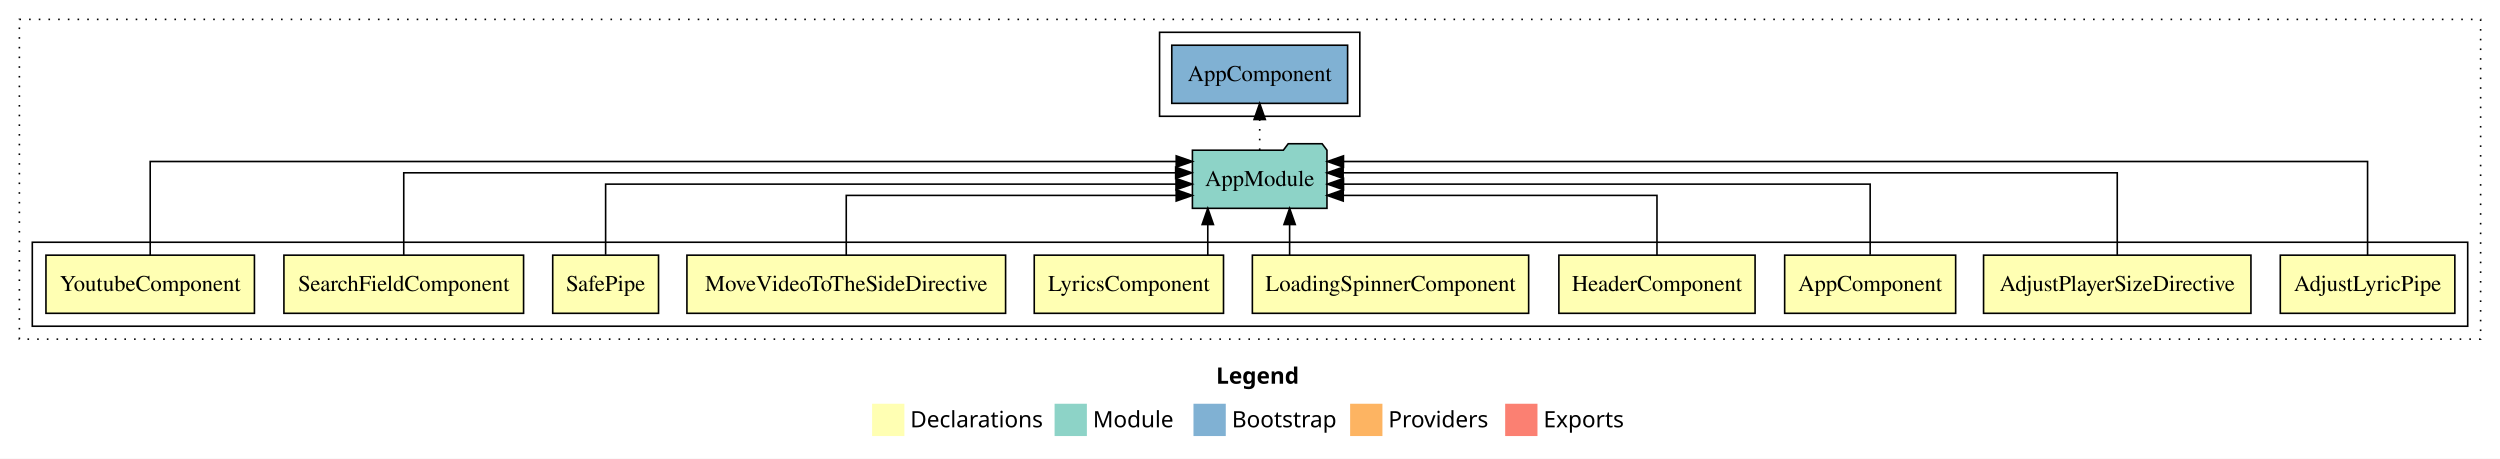
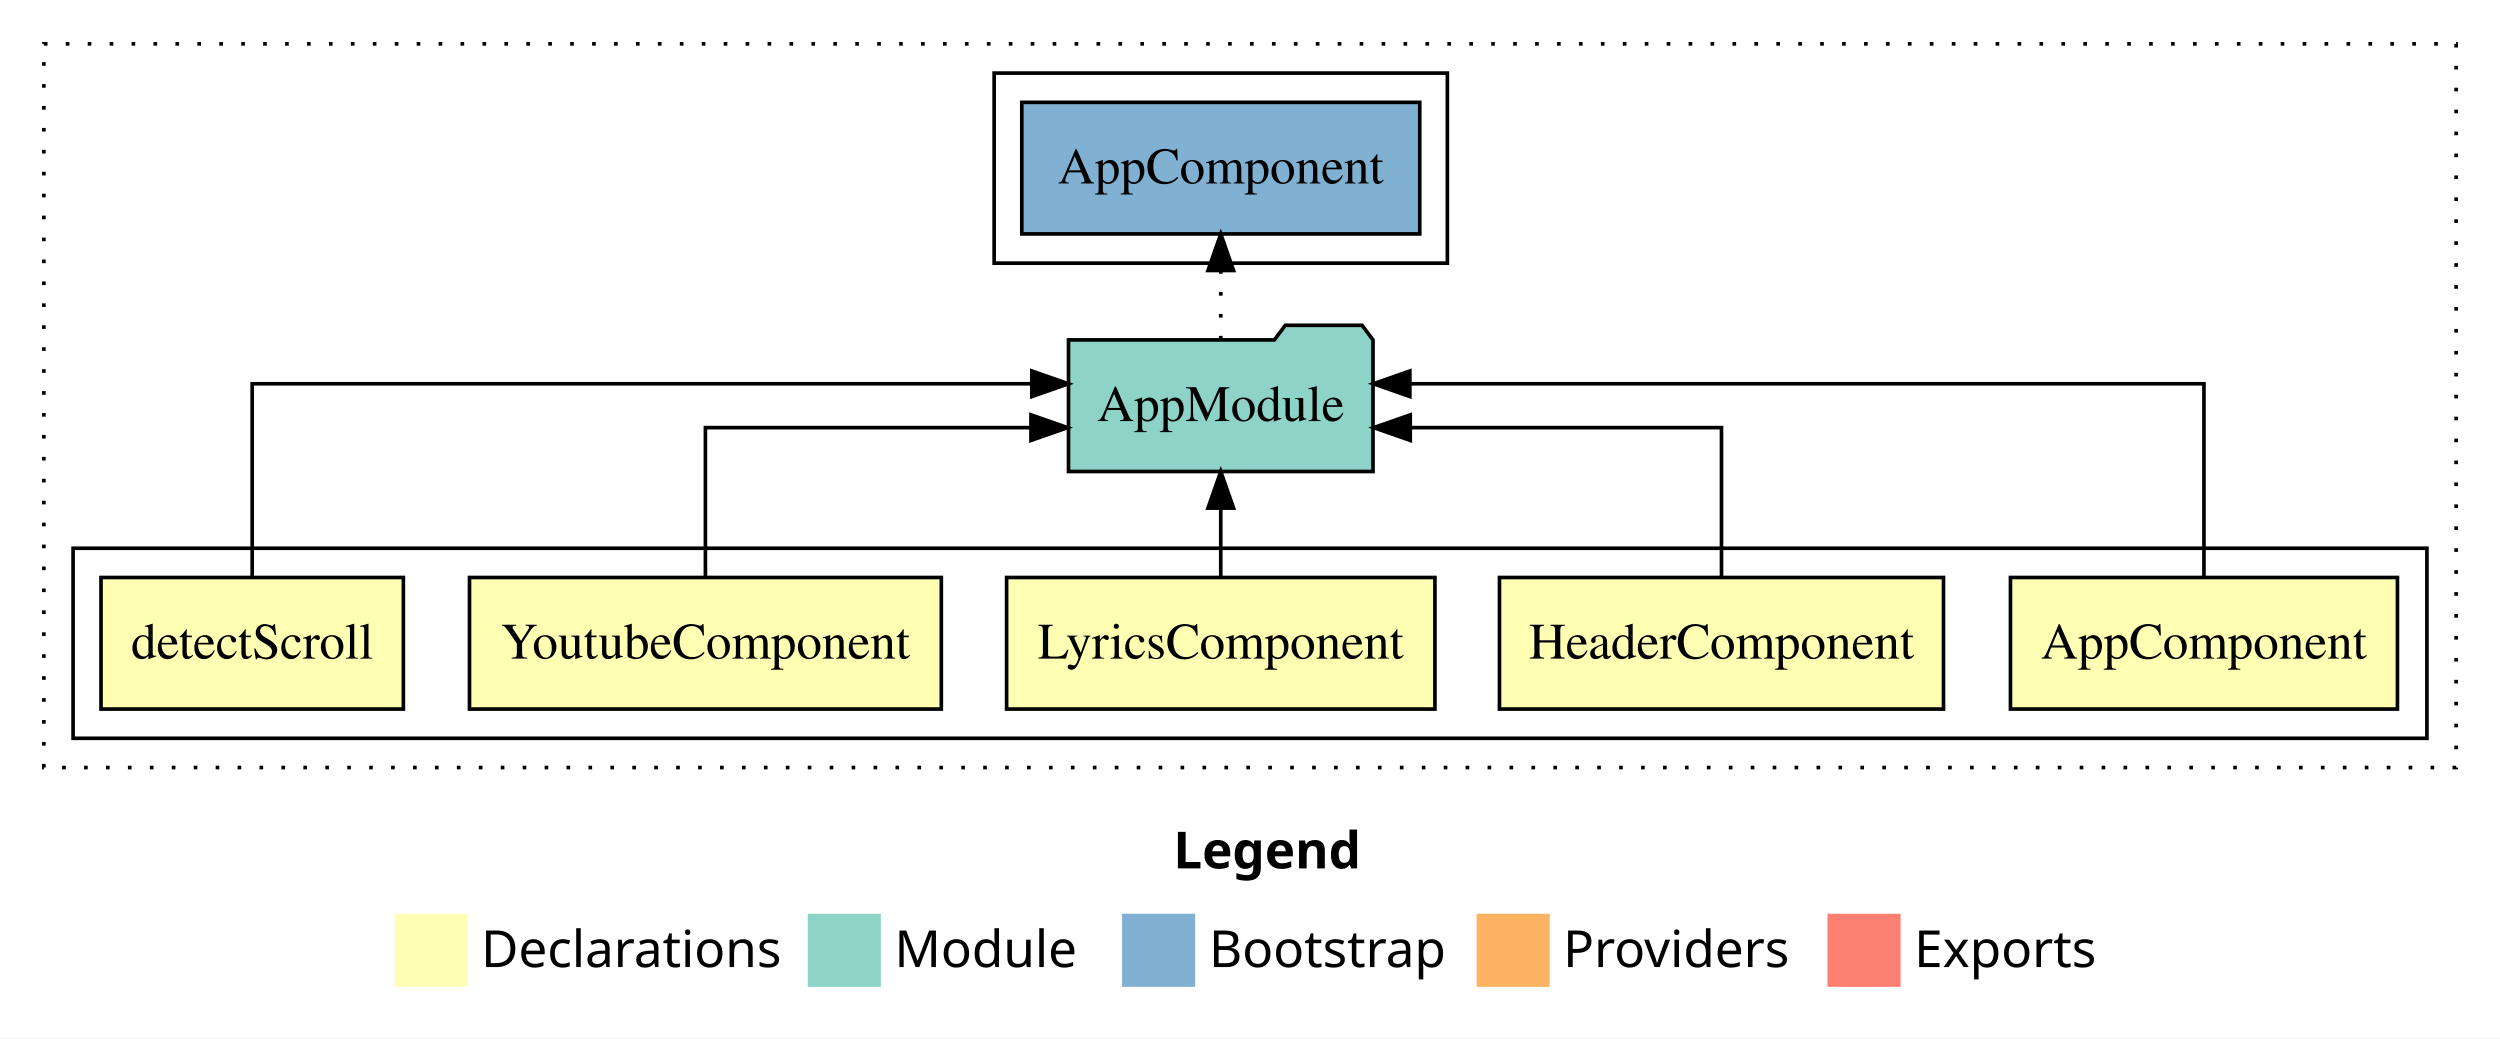
- <svg xmlns="http://www.w3.org/2000/svg" width="1548pt" height="284pt" viewBox="0.00 0.00 1548.00 284.00">
+ <svg xmlns="http://www.w3.org/2000/svg" width="684pt" height="284pt" viewBox="0.00 0.00 684.00 284.00">
  <g id="graph0" class="graph" transform="scale(1 1) rotate(0) translate(4 280)">
-     <polygon fill="#ffffff" stroke="transparent" points="-4,4 -4,-280 1544,-280 1544,4 -4,4" />
-     <text text-anchor="start" x="749.009" y="-42.4" font-family="sans-serif" font-weight="bold" font-size="14.00" fill="#000000">Legend</text>
-     <polygon fill="#ffffb3" stroke="transparent" points="536,-10 536,-30 556,-30 556,-10 536,-10" />
-     <text text-anchor="start" x="559.629" y="-15.4" font-family="sans-serif" font-size="14.00" fill="#000000">  Declarations</text>
-     <polygon fill="#8dd3c7" stroke="transparent" points="649,-10 649,-30 669,-30 669,-10 649,-10" />
-     <text text-anchor="start" x="672.725" y="-15.4" font-family="sans-serif" font-size="14.00" fill="#000000">  Module</text>
-     <polygon fill="#80b1d3" stroke="transparent" points="735,-10 735,-30 755,-30 755,-10 735,-10" />
-     <text text-anchor="start" x="758.781" y="-15.4" font-family="sans-serif" font-size="14.00" fill="#000000">  Bootstrap</text>
-     <polygon fill="#fdb462" stroke="transparent" points="832,-10 832,-30 852,-30 852,-10 832,-10" />
-     <text text-anchor="start" x="855.673" y="-15.4" font-family="sans-serif" font-size="14.00" fill="#000000">  Providers</text>
-     <polygon fill="#fb8072" stroke="transparent" points="928,-10 928,-30 948,-30 948,-10 928,-10" />
-     <text text-anchor="start" x="951.726" y="-15.4" font-family="sans-serif" font-size="14.00" fill="#000000">  Exports</text>
+     <polygon fill="#ffffff" stroke="transparent" points="-4,4 -4,-280 680,-280 680,4 -4,4" />
+     <text text-anchor="start" x="317.009" y="-42.4" font-family="sans-serif" font-weight="bold" font-size="14.00" fill="#000000">Legend</text>
+     <polygon fill="#ffffb3" stroke="transparent" points="104,-10 104,-30 124,-30 124,-10 104,-10" />
+     <text text-anchor="start" x="127.629" y="-15.4" font-family="sans-serif" font-size="14.00" fill="#000000">  Declarations</text>
+     <polygon fill="#8dd3c7" stroke="transparent" points="217,-10 217,-30 237,-30 237,-10 217,-10" />
+     <text text-anchor="start" x="240.725" y="-15.4" font-family="sans-serif" font-size="14.00" fill="#000000">  Module</text>
+     <polygon fill="#80b1d3" stroke="transparent" points="303,-10 303,-30 323,-30 323,-10 303,-10" />
+     <text text-anchor="start" x="326.781" y="-15.4" font-family="sans-serif" font-size="14.00" fill="#000000">  Bootstrap</text>
+     <polygon fill="#fdb462" stroke="transparent" points="400,-10 400,-30 420,-30 420,-10 400,-10" />
+     <text text-anchor="start" x="423.673" y="-15.4" font-family="sans-serif" font-size="14.00" fill="#000000">  Providers</text>
+     <polygon fill="#fb8072" stroke="transparent" points="496,-10 496,-30 516,-30 516,-10 496,-10" />
+     <text text-anchor="start" x="519.726" y="-15.4" font-family="sans-serif" font-size="14.00" fill="#000000">  Exports</text>
    <g id="clust1" class="cluster">
-       <polygon fill="none" stroke="#000000" stroke-dasharray="1,5" points="8,-70 8,-268 1532,-268 1532,-70 8,-70" />
+       <polygon fill="none" stroke="#000000" stroke-dasharray="1,5" points="8,-70 8,-268 668,-268 668,-70 8,-70" />
    </g>
    <g id="clust2" class="cluster">
-       <polygon fill="none" stroke="#000000" points="16,-78 16,-130 1524,-130 1524,-78 16,-78" />
+       <polygon fill="none" stroke="#000000" points="16,-78 16,-130 660,-130 660,-78 16,-78" />
    </g>
-     <g id="clust15" class="cluster">
-       <polygon fill="none" stroke="#000000" points="714,-208 714,-260 838,-260 838,-208 714,-208" />
+     <g id="clust10" class="cluster">
+       <polygon fill="none" stroke="#000000" points="268,-208 268,-260 392,-260 392,-208 268,-208" />
    </g>
    <g id="node1" class="node">
-       <polygon fill="#ffffb3" stroke="#000000" points="1516.04,-122 1407.96,-122 1407.96,-86 1516.04,-86 1516.04,-122" />
-       <text text-anchor="middle" x="1462" y="-99.8" font-family="Times,serif" font-size="14.00" fill="#000000">AdjustLyricPipe</text>
+       <polygon fill="#ffffb3" stroke="#000000" points="651.94,-122 546.06,-122 546.06,-86 651.94,-86 651.94,-122" />
+       <text text-anchor="middle" x="599" y="-99.8" font-family="Times,serif" font-size="14.00" fill="#000000">AppComponent</text>
    </g>
-     <g id="node11" class="node">
-       <polygon fill="#8dd3c7" stroke="#000000" points="817.657,-187 814.657,-191 793.657,-191 790.657,-187 734.343,-187 734.343,-151 817.657,-151 817.657,-187" />
-       <text text-anchor="middle" x="776" y="-164.8" font-family="Times,serif" font-size="14.00" fill="#000000">AppModule</text>
+     <g id="node6" class="node">
+       <polygon fill="#8dd3c7" stroke="#000000" points="371.657,-187 368.657,-191 347.657,-191 344.657,-187 288.343,-187 288.343,-151 371.657,-151 371.657,-187" />
+       <text text-anchor="middle" x="330" y="-164.8" font-family="Times,serif" font-size="14.00" fill="#000000">AppModule</text>
    </g>
    <g id="edge1" class="edge">
-       <path fill="none" stroke="#000000" d="M1462,-122.011C1462,-144.485 1462,-180 1462,-180 1462,-180 827.88,-180 827.88,-180" />
-       <polygon fill="#000000" stroke="#000000" points="827.88,-176.5 817.88,-180 827.88,-183.5 827.88,-176.5" />
+       <path fill="none" stroke="#000000" d="M599,-122.284C599,-143.321 599,-175 599,-175 599,-175 381.736,-175 381.736,-175" />
+       <polygon fill="#000000" stroke="#000000" points="381.736,-171.5 371.736,-175 381.736,-178.5 381.736,-171.5" />
    </g>
    <g id="node2" class="node">
-       <polygon fill="#ffffb3" stroke="#000000" points="1389.781,-122 1224.219,-122 1224.219,-86 1389.781,-86 1389.781,-122" />
-       <text text-anchor="middle" x="1307" y="-99.8" font-family="Times,serif" font-size="14.00" fill="#000000">AdjustPlayerSizeDirective</text>
+       <polygon fill="#ffffb3" stroke="#000000" points="527.744,-122 406.256,-122 406.256,-86 527.744,-86 527.744,-122" />
+       <text text-anchor="middle" x="467" y="-99.8" font-family="Times,serif" font-size="14.00" fill="#000000">HeaderComponent</text>
    </g>
    <g id="edge2" class="edge">
-       <path fill="none" stroke="#000000" d="M1307,-122.129C1307,-142.572 1307,-173 1307,-173 1307,-173 827.667,-173 827.667,-173" />
-       <polygon fill="#000000" stroke="#000000" points="827.667,-169.5 817.667,-173 827.667,-176.5 827.667,-169.5" />
+       <path fill="none" stroke="#000000" d="M467,-122.022C467,-139.373 467,-163 467,-163 467,-163 381.849,-163 381.849,-163" />
+       <polygon fill="#000000" stroke="#000000" points="381.849,-159.5 371.849,-163 381.849,-166.5 381.849,-159.5" />
    </g>
    <g id="node3" class="node">
-       <polygon fill="#ffffb3" stroke="#000000" points="1206.94,-122 1101.06,-122 1101.06,-86 1206.94,-86 1206.94,-122" />
-       <text text-anchor="middle" x="1154" y="-99.8" font-family="Times,serif" font-size="14.00" fill="#000000">AppComponent</text>
+       <polygon fill="#ffffb3" stroke="#000000" points="388.595,-122 271.405,-122 271.405,-86 388.595,-86 388.595,-122" />
+       <text text-anchor="middle" x="330" y="-99.8" font-family="Times,serif" font-size="14.00" fill="#000000">LyricsComponent</text>
    </g>
    <g id="edge3" class="edge">
-       <path fill="none" stroke="#000000" d="M1154,-122.267C1154,-140.555 1154,-166 1154,-166 1154,-166 827.897,-166 827.897,-166" />
-       <polygon fill="#000000" stroke="#000000" points="827.897,-162.5 817.897,-166 827.897,-169.5 827.897,-162.5" />
+       <path fill="none" stroke="#000000" d="M330,-122.106C330,-122.106 330,-140.991 330,-140.991" />
+       <polygon fill="#000000" stroke="#000000" points="326.5,-140.991 330,-150.991 333.5,-140.991 326.5,-140.991" />
    </g>
    <g id="node4" class="node">
-       <polygon fill="#ffffb3" stroke="#000000" points="1082.744,-122 961.256,-122 961.256,-86 1082.744,-86 1082.744,-122" />
-       <text text-anchor="middle" x="1022" y="-99.8" font-family="Times,serif" font-size="14.00" fill="#000000">HeaderComponent</text>
+       <polygon fill="#ffffb3" stroke="#000000" points="253.545,-122 124.455,-122 124.455,-86 253.545,-86 253.545,-122" />
+       <text text-anchor="middle" x="189" y="-99.8" font-family="Times,serif" font-size="14.00" fill="#000000">YoutubeComponent</text>
    </g>
    <g id="edge4" class="edge">
-       <path fill="none" stroke="#000000" d="M1022,-122.009C1022,-138.049 1022,-159 1022,-159 1022,-159 827.731,-159 827.731,-159" />
-       <polygon fill="#000000" stroke="#000000" points="827.731,-155.5 817.731,-159 827.731,-162.5 827.731,-155.5" />
+       <path fill="none" stroke="#000000" d="M189,-122.022C189,-139.373 189,-163 189,-163 189,-163 278.077,-163 278.077,-163" />
+       <polygon fill="#000000" stroke="#000000" points="278.077,-166.5 288.077,-163 278.077,-159.5 278.077,-166.5" />
    </g>
    <g id="node5" class="node">
-       <polygon fill="#ffffb3" stroke="#000000" points="942.539,-122 771.461,-122 771.461,-86 942.539,-86 942.539,-122" />
-       <text text-anchor="middle" x="857" y="-99.8" font-family="Times,serif" font-size="14.00" fill="#000000">LoadingSpinnerComponent</text>
+       <polygon fill="#ffffb3" stroke="#000000" points="106.364,-122 23.636,-122 23.636,-86 106.364,-86 106.364,-122" />
+       <text text-anchor="middle" x="65" y="-99.8" font-family="Times,serif" font-size="14.00" fill="#000000">detectScroll</text>
    </g>
    <g id="edge5" class="edge">
-       <path fill="none" stroke="#000000" d="M794.529,-122.106C794.529,-122.106 794.529,-140.991 794.529,-140.991" />
-       <polygon fill="#000000" stroke="#000000" points="791.029,-140.991 794.529,-150.991 798.029,-140.991 791.029,-140.991" />
+       <path fill="none" stroke="#000000" d="M65,-122.284C65,-143.321 65,-175 65,-175 65,-175 278.302,-175 278.302,-175" />
+       <polygon fill="#000000" stroke="#000000" points="278.302,-178.5 288.302,-175 278.302,-171.5 278.302,-178.5" />
    </g>
-     <g id="node6" class="node">
-       <polygon fill="#ffffb3" stroke="#000000" points="753.595,-122 636.405,-122 636.405,-86 753.595,-86 753.595,-122" />
-       <text text-anchor="middle" x="695" y="-99.8" font-family="Times,serif" font-size="14.00" fill="#000000">LyricsComponent</text>
+     <g id="node7" class="node">
+       <polygon fill="#80b1d3" stroke="#000000" points="384.439,-252 275.561,-252 275.561,-216 384.439,-216 384.439,-252" />
+       <text text-anchor="middle" x="330" y="-229.8" font-family="Times,serif" font-size="14.00" fill="#000000">AppComponent </text>
    </g>
    <g id="edge6" class="edge">
-       <path fill="none" stroke="#000000" d="M743.86,-122.106C743.86,-122.106 743.86,-140.991 743.86,-140.991" />
-       <polygon fill="#000000" stroke="#000000" points="740.36,-140.991 743.86,-150.991 747.36,-140.991 740.36,-140.991" />
-     </g>
-     <g id="node7" class="node">
-       <polygon fill="#ffffb3" stroke="#000000" points="618.662,-122 421.339,-122 421.339,-86 618.662,-86 618.662,-122" />
-       <text text-anchor="middle" x="520" y="-99.8" font-family="Times,serif" font-size="14.00" fill="#000000">MoveVideoToTheSideDirective</text>
-     </g>
-     <g id="edge7" class="edge">
-       <path fill="none" stroke="#000000" d="M520,-122.009C520,-138.049 520,-159 520,-159 520,-159 724.299,-159 724.299,-159" />
-       <polygon fill="#000000" stroke="#000000" points="724.299,-162.5 734.299,-159 724.299,-155.5 724.299,-162.5" />
-     </g>
-     <g id="node8" class="node">
-       <polygon fill="#ffffb3" stroke="#000000" points="403.761,-122 338.239,-122 338.239,-86 403.761,-86 403.761,-122" />
-       <text text-anchor="middle" x="371" y="-99.8" font-family="Times,serif" font-size="14.00" fill="#000000">SafePipe</text>
-     </g>
-     <g id="edge8" class="edge">
-       <path fill="none" stroke="#000000" d="M371,-122.267C371,-140.555 371,-166 371,-166 371,-166 724.183,-166 724.183,-166" />
-       <polygon fill="#000000" stroke="#000000" points="724.183,-169.5 734.183,-166 724.183,-162.5 724.183,-169.5" />
-     </g>
-     <g id="node9" class="node">
-       <polygon fill="#ffffb3" stroke="#000000" points="320.198,-122 171.802,-122 171.802,-86 320.198,-86 320.198,-122" />
-       <text text-anchor="middle" x="246" y="-99.8" font-family="Times,serif" font-size="14.00" fill="#000000">SearchFieldComponent</text>
-     </g>
-     <g id="edge9" class="edge">
-       <path fill="none" stroke="#000000" d="M246,-122.129C246,-142.572 246,-173 246,-173 246,-173 723.969,-173 723.969,-173" />
-       <polygon fill="#000000" stroke="#000000" points="723.969,-176.5 733.969,-173 723.969,-169.5 723.969,-176.5" />
-     </g>
-     <g id="node10" class="node">
-       <polygon fill="#ffffb3" stroke="#000000" points="153.545,-122 24.455,-122 24.455,-86 153.545,-86 153.545,-122" />
-       <text text-anchor="middle" x="89" y="-99.8" font-family="Times,serif" font-size="14.00" fill="#000000">YoutubeComponent</text>
-     </g>
-     <g id="edge10" class="edge">
-       <path fill="none" stroke="#000000" d="M89,-122.011C89,-144.485 89,-180 89,-180 89,-180 724.316,-180 724.316,-180" />
-       <polygon fill="#000000" stroke="#000000" points="724.316,-183.5 734.316,-180 724.316,-176.5 724.316,-183.5" />
-     </g>
-     <g id="node12" class="node">
-       <polygon fill="#80b1d3" stroke="#000000" points="830.439,-252 721.561,-252 721.561,-216 830.439,-216 830.439,-252" />
-       <text text-anchor="middle" x="776" y="-229.8" font-family="Times,serif" font-size="14.00" fill="#000000">AppComponent </text>
-     </g>
-     <g id="edge11" class="edge">
-       <path fill="none" stroke="#000000" stroke-dasharray="1,5" d="M776,-187.106C776,-187.106 776,-205.991 776,-205.991" />
-       <polygon fill="#000000" stroke="#000000" points="772.5,-205.991 776,-215.991 779.5,-205.991 772.5,-205.991" />
+       <path fill="none" stroke="#000000" stroke-dasharray="1,5" d="M330,-187.106C330,-187.106 330,-205.991 330,-205.991" />
+       <polygon fill="#000000" stroke="#000000" points="326.5,-205.991 330,-215.991 333.5,-205.991 326.5,-205.991" />
    </g>
  </g>
</svg>
